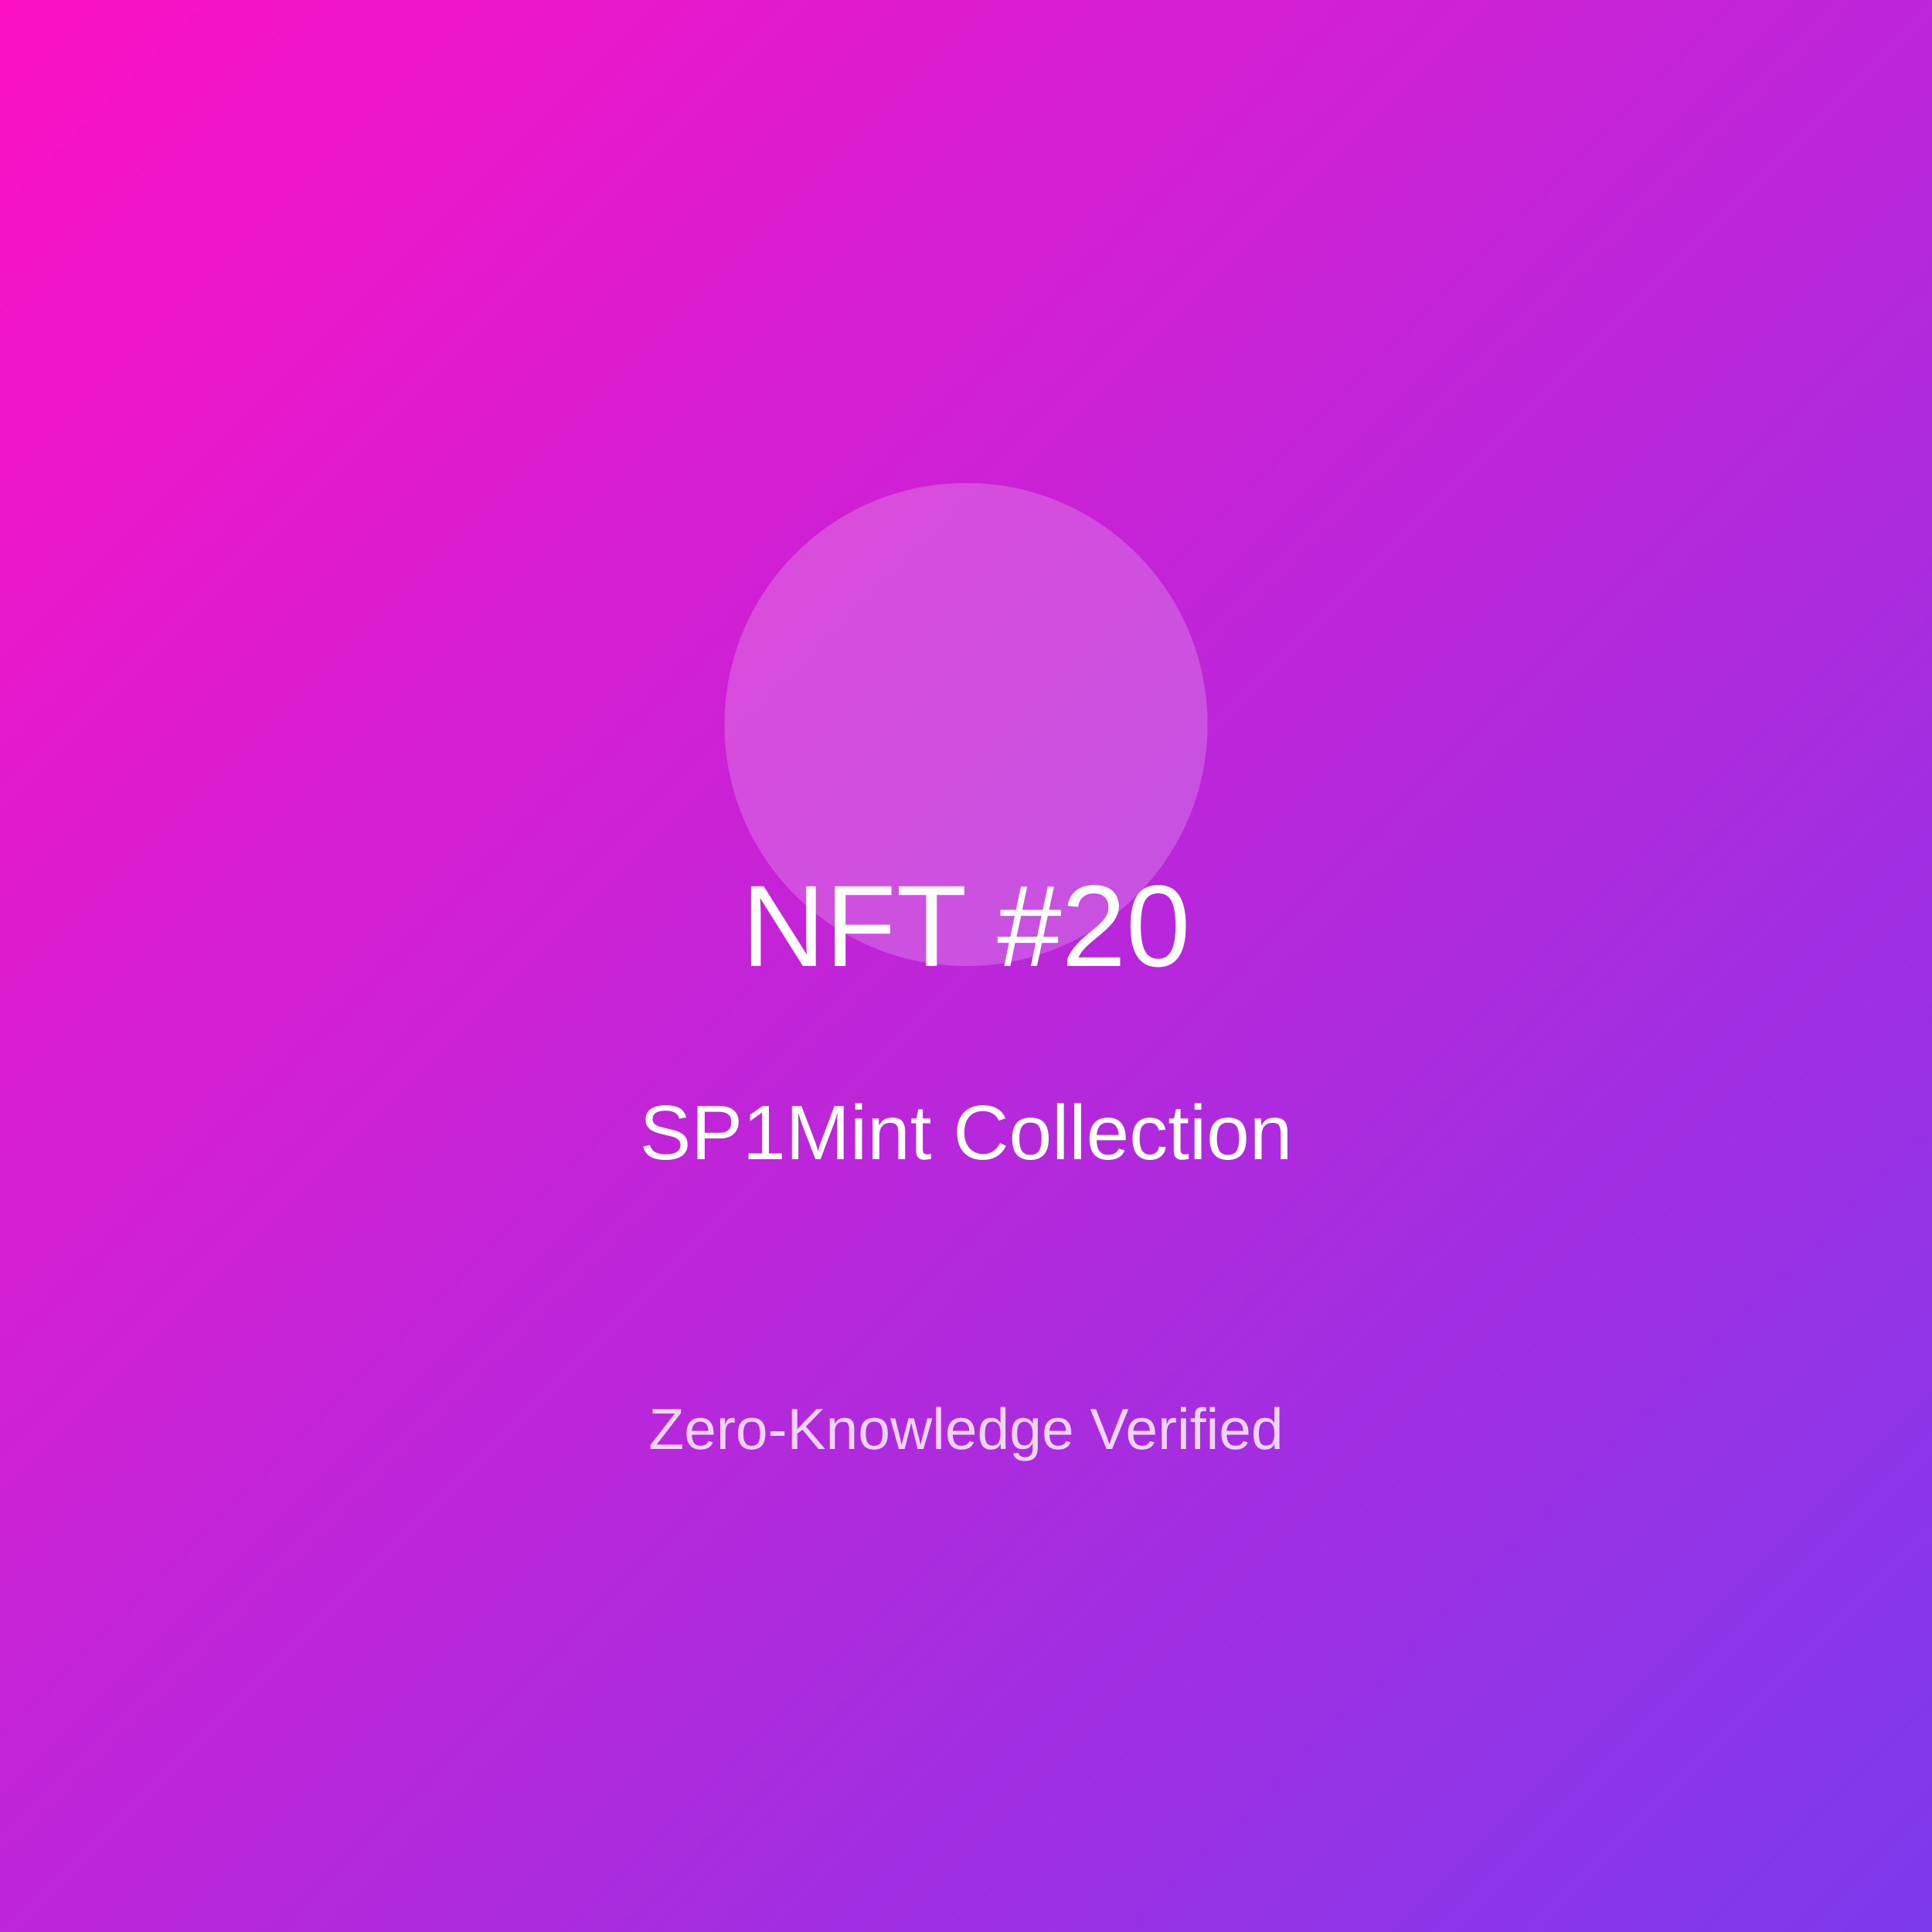
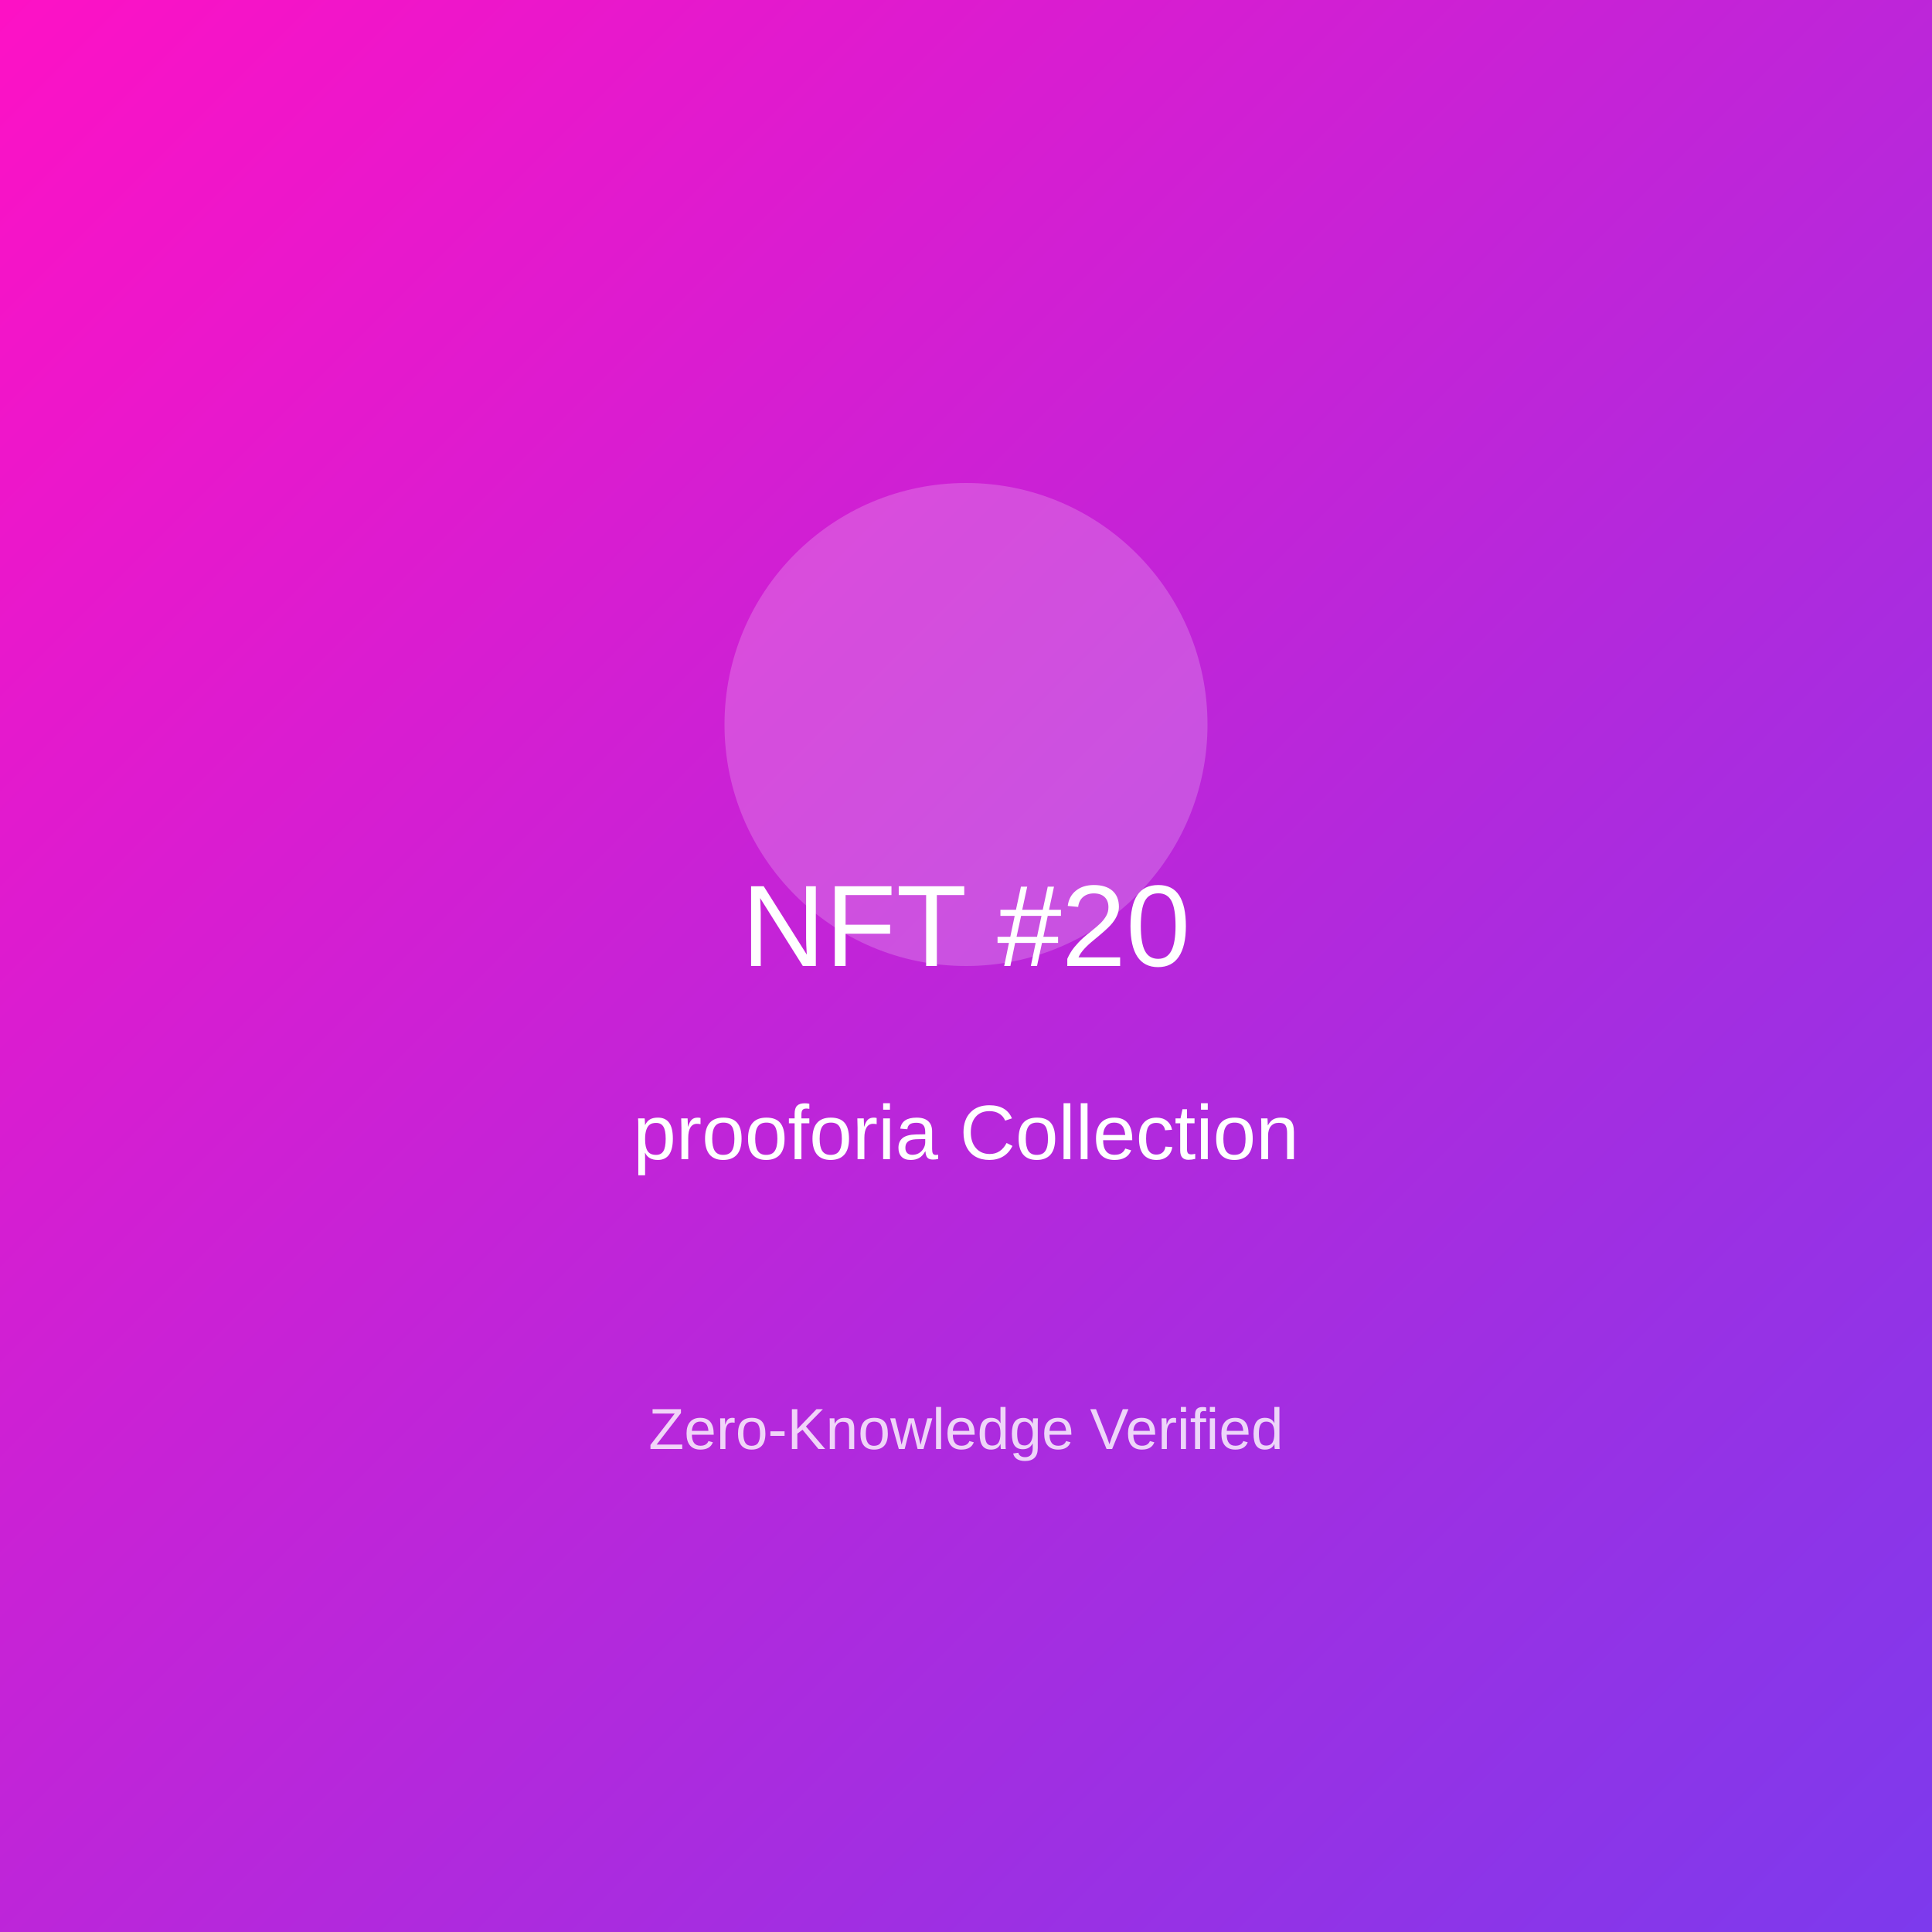
<svg xmlns="http://www.w3.org/2000/svg" width="400" height="400">
  <defs>
    <linearGradient id="grad20" x1="0%" y1="0%" x2="100%" y2="100%">
      <stop offset="0%" style="stop-color:#FE11C5;stop-opacity:1" />
      <stop offset="100%" style="stop-color:#7C3AED;stop-opacity:1" />
    </linearGradient>
  </defs>
  <rect width="100%" height="100%" fill="url(#grad20)" />
  <circle cx="200" cy="150" r="50" fill="rgba(255,255,255,0.2)" />
  <text x="200" y="200" text-anchor="middle" fill="white" font-size="24" font-family="Arial, sans-serif">NFT #20</text>
-   <text x="200" y="240" text-anchor="middle" fill="white" font-size="16" font-family="Arial, sans-serif">SP1Mint Collection</text>
+   <text x="200" y="240" text-anchor="middle" fill="white" font-size="16" font-family="Arial, sans-serif">prooforia Collection</text>
  <text x="200" y="300" text-anchor="middle" fill="rgba(255,255,255,0.8)" font-size="12" font-family="Arial, sans-serif">Zero-Knowledge Verified</text>
</svg>
